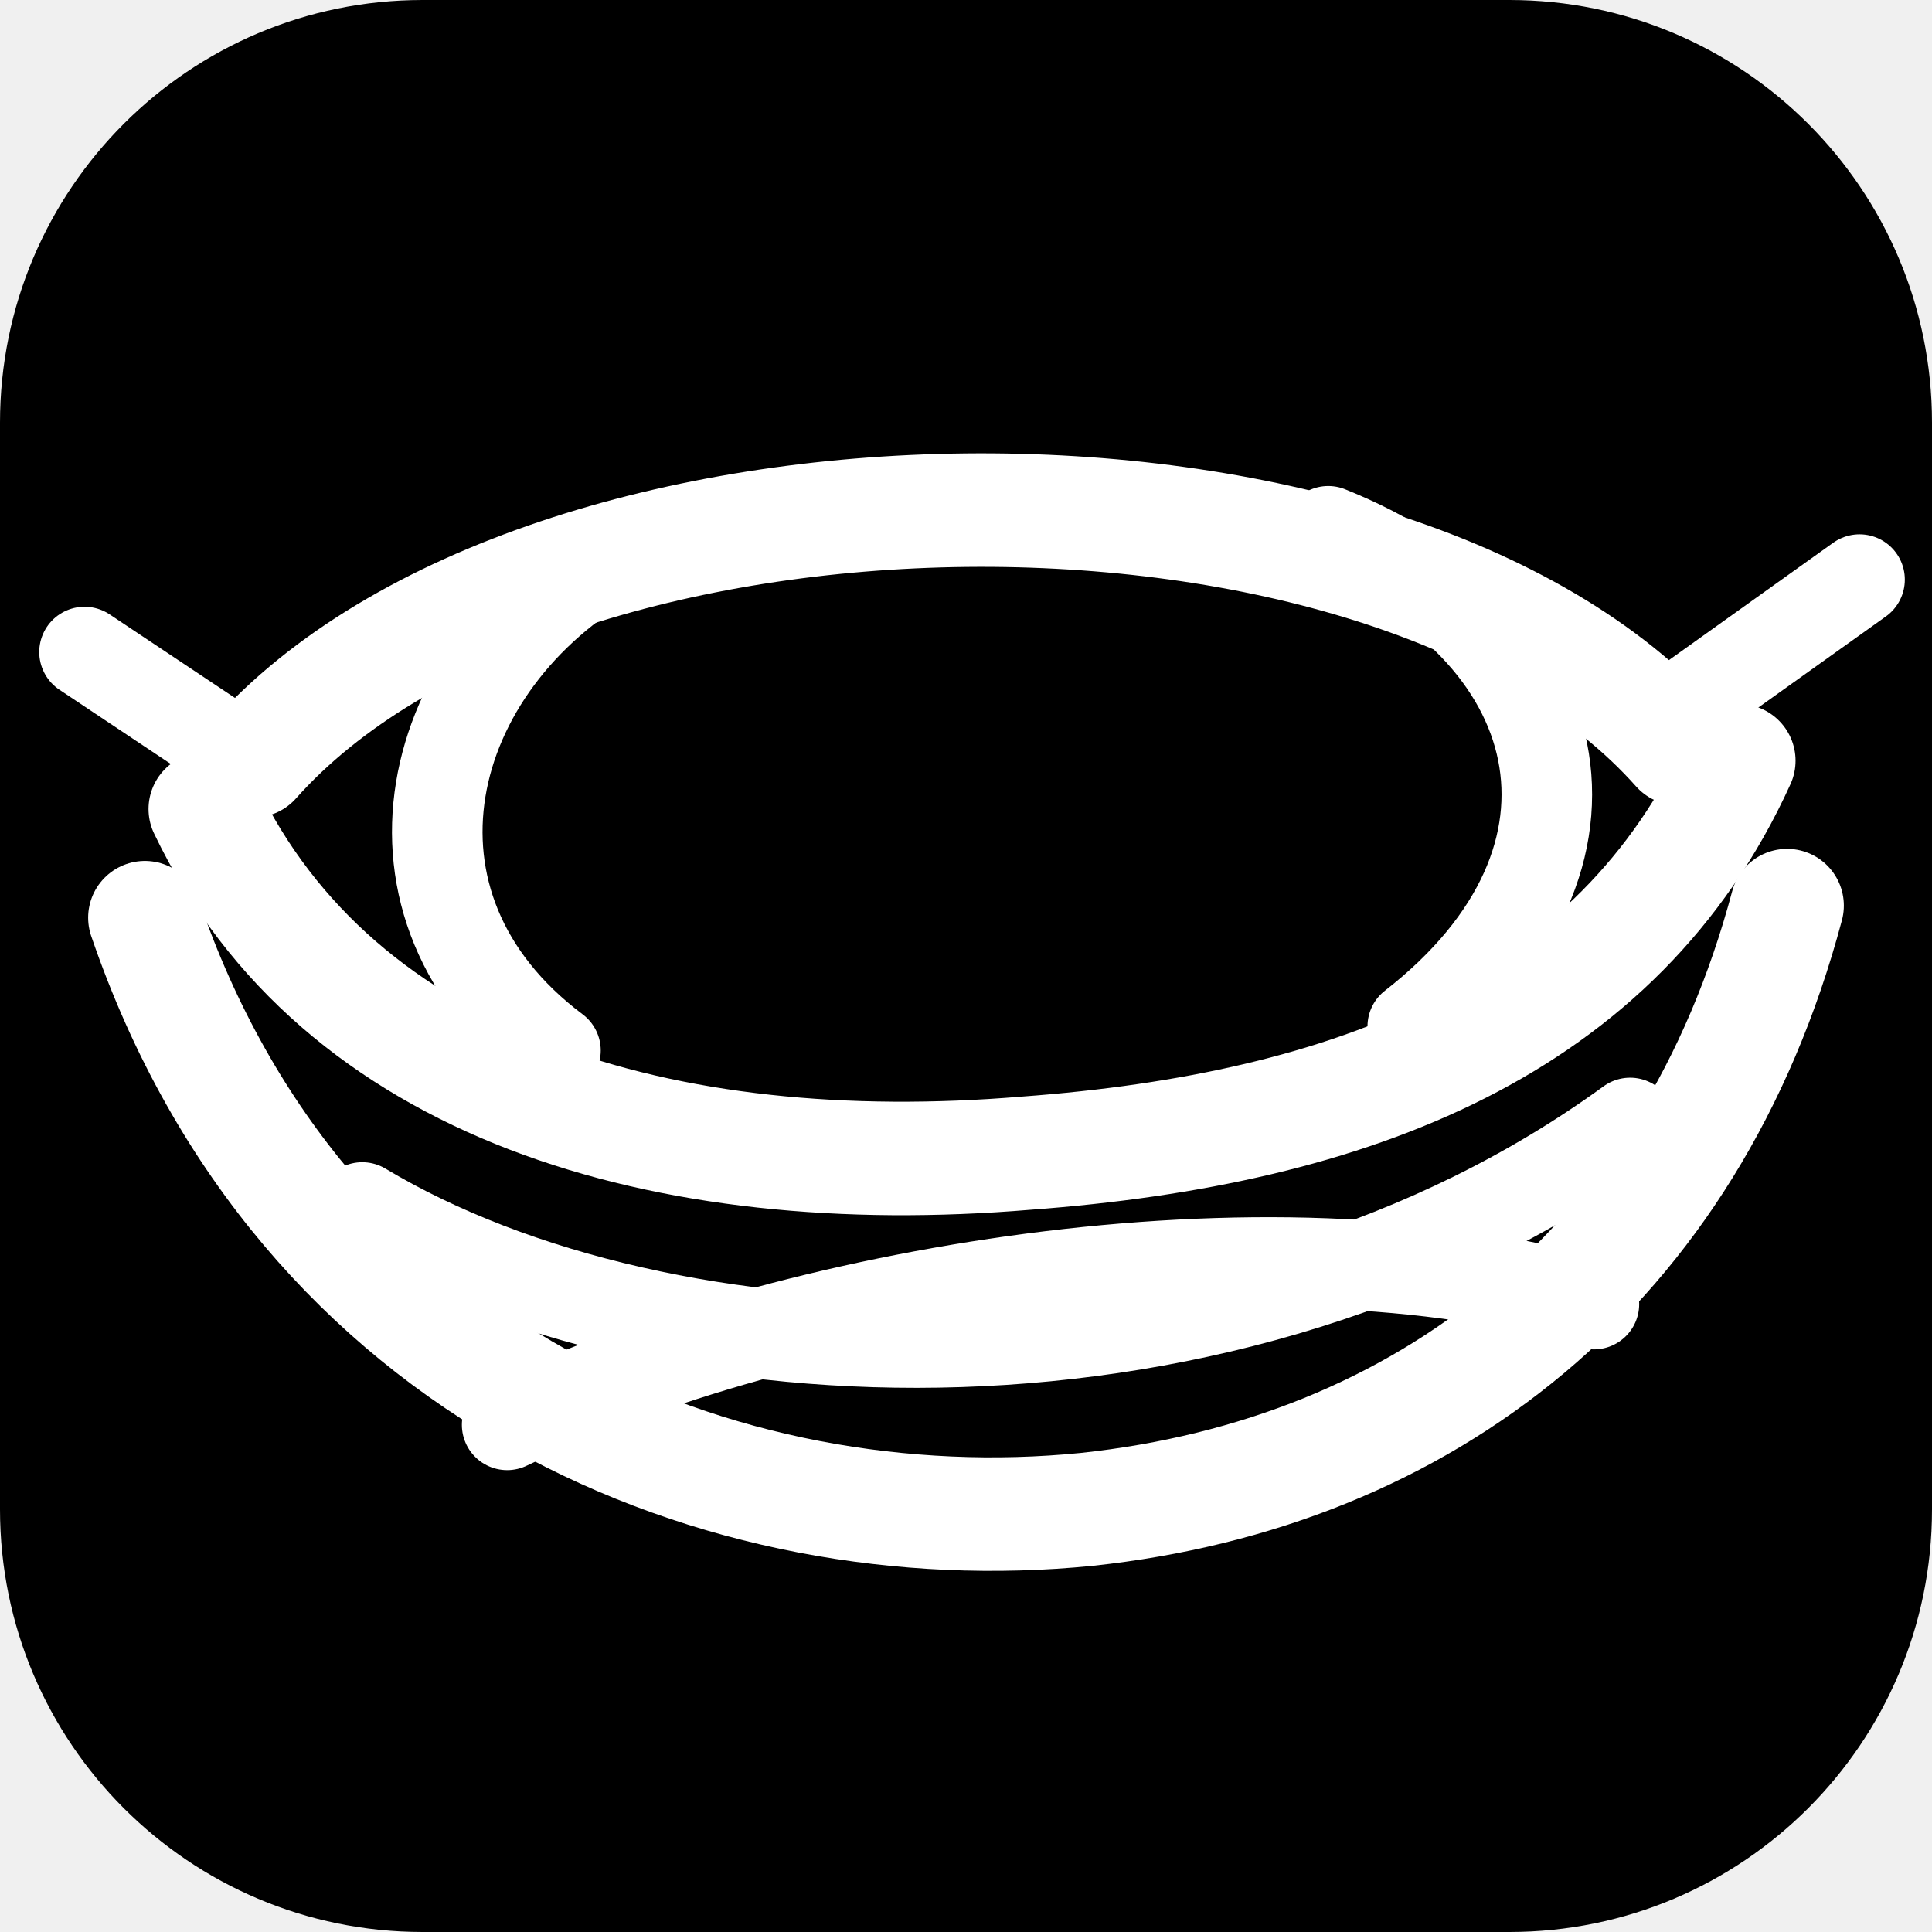
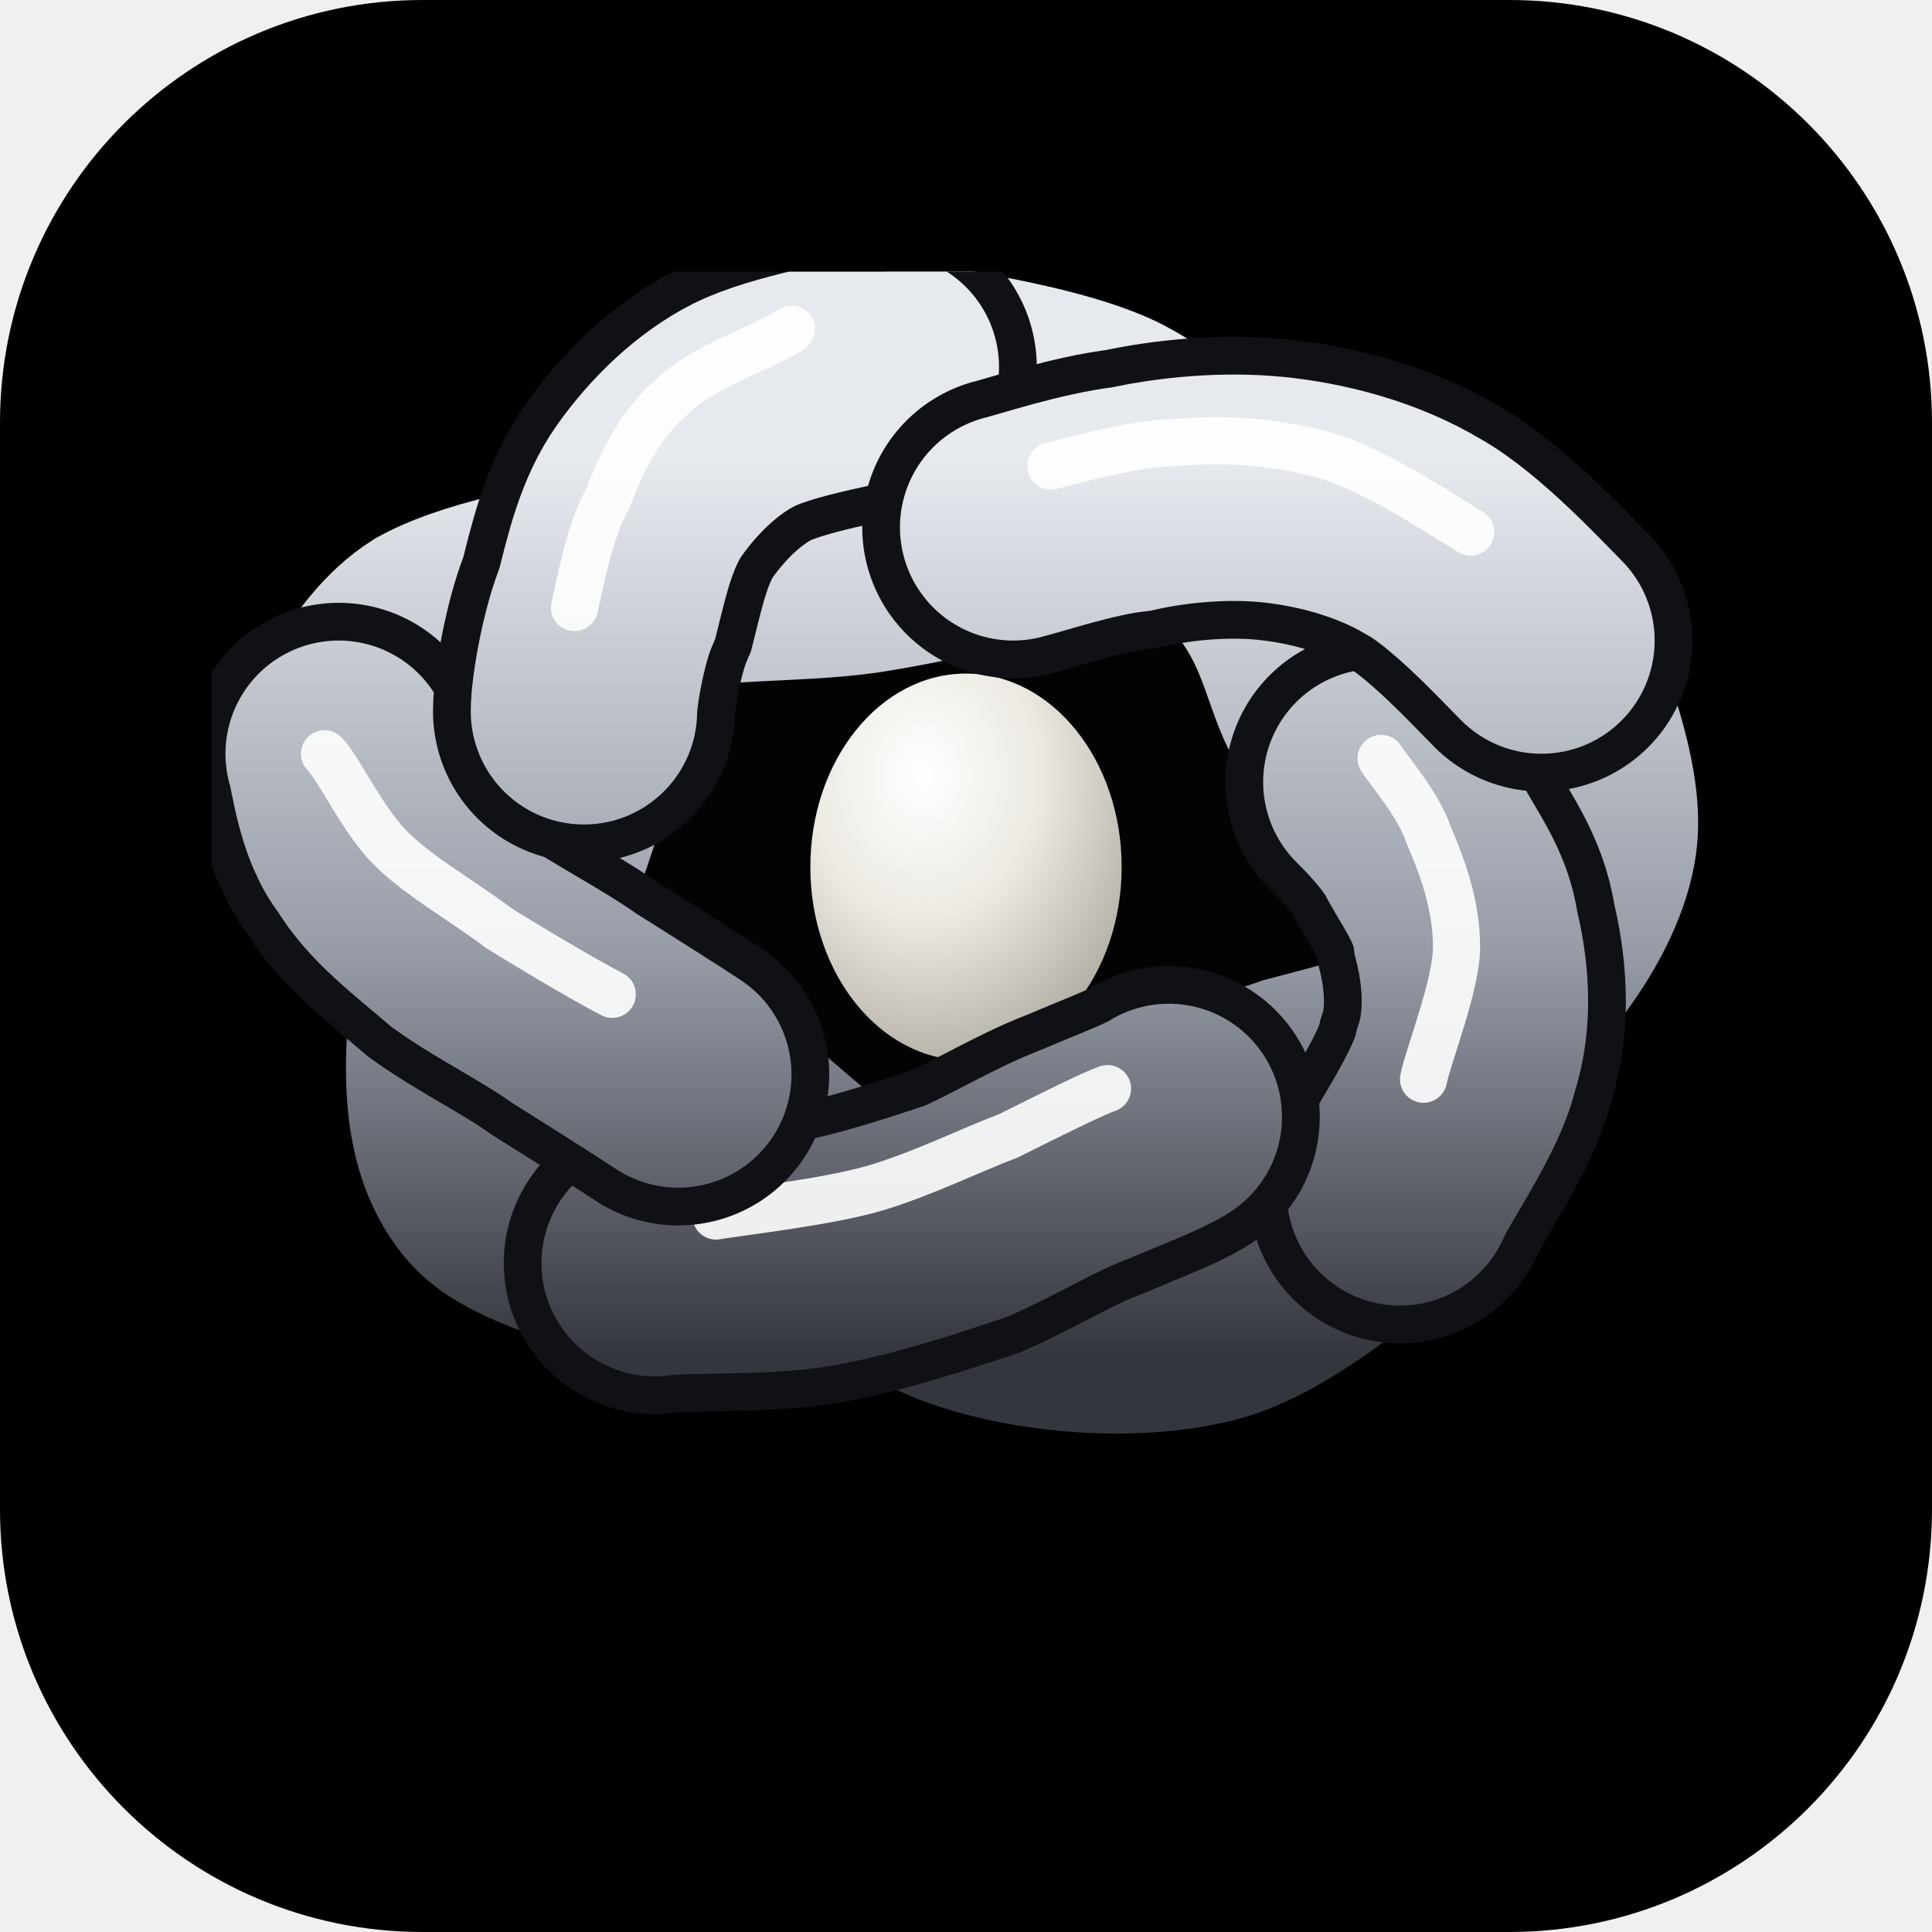
- <svg xmlns="http://www.w3.org/2000/svg" viewBox="0 0 32 32">
-   <rect width="32" height="32" rx="7" fill="#000" />
-   <g transform="translate(0 4)" fill="none" stroke="#fff" stroke-linecap="round" stroke-linejoin="round">
-     <path stroke-width="1.88" d="M4.2 8.6C9 3.2 23 3 27.8 8.4" />
-     <path stroke-width="1.88" d="M3.4 9.4C5.6 14 11 15.6 17 15.1C22.4 14.7 26.8 13 28.8 8.6" />
-     <path stroke-width="1.88" d="M2.4 11.2C5 18.8 12 21.6 18 21C23.6 20.4 28 17 29.6 11" />
-     <path stroke-width="1.5" d="M6 16C11 19 20.4 19.4 27 14.6" />
-     <path stroke-width="1.5" d="M8.4 19.6C13 17.4 21 16 26.4 17.6" />
-     <path stroke-width="1.5" d="M10.2 5.2C7 7 6 11 9.2 13.4" />
-     <path stroke-width="1.5" d="M22 4.8C26 6.4 27 10.2 23.4 13" />
-     <path stroke-width="1.5" d="M28 7.6L30.8 5.6" />
-     <path stroke-width="1.5" d="M3.8 8.4L1.4 6.8" />
-   </g>
+ <svg xmlns="http://www.w3.org/2000/svg" viewBox="0 0 320 320">
+   <rect width="320" height="320" rx="70" fill="#000" />
+   <svg viewBox="0 0 320 262" x="35" y="45" width="250" height="205">
+     <defs>
+       <linearGradient id="n-m" gradientUnits="userSpaceOnUse" x1="0" y1="40" x2="0" y2="230">
+         <stop offset="0" stop-color="#e6e9ee" />
+         <stop offset=".55" stop-color="#969ba6" />
+         <stop offset="1" stop-color="#34363d" />
+       </linearGradient>
+       <radialGradient id="n-g" cx=".36" cy=".26" r=".85">
+         <stop offset="0" stop-color="#ffffff" />
+         <stop offset=".45" stop-color="#ece9e2" />
+         <stop offset="1" stop-color="#a8a49a" />
+       </radialGradient>
+     </defs>
+     <ellipse cx="160" cy="130" rx="112" ry="85" fill="#030304" />
+     <ellipse cx="160" cy="126" rx="33" ry="41" fill="url(#n-g)" />
+     <g fill="none" stroke="url(#n-m)" stroke-width="48">
+       <path d="M255 191C248 196 227 216 211 220C195 224 174 222 160 217C146 212 135 201 125 193C114 184 101 172 96 168" />
+       <path d="M100 210C93 207 67 202 60 194C52 185 52 171 53 159C55 147 63 135 68 123C72 112 77 95 79 89" />
+       <path d="M27 105C30 100 36 84 47 77C58 71 78 68 93 65C109 62 124 63 138 61C151 59 168 55 174 53" />
+       <path d="M138 20C146 22 175 25 190 32C204 39 217 54 225 64C233 75 234 85 238 92C242 100 247 106 248 109" />
+       <path d="M279 74C281 81 293 106 291 120C289 134 276 150 266 158C256 167 241 170 230 173C219 177 205 179 200 180" />
+     </g>
+     <g fill="none">
+       <path d="M247 108C249 110 254 115 257 120C260 126 265 132 266 140C268 148 269 158 266 167C264 176 254 190 252 195" stroke="#101114" stroke-width="64" stroke-linecap="round" />
+       <path d="M247 108C249 110 254 115 257 120C260 126 265 132 266 140C268 148 269 158 266 167C264 176 254 190 252 195" stroke="url(#n-m)" stroke-width="48" stroke-linecap="round" />
+       <path d="M248 103C250 106 256 113 258 119C261 126 264 134 264 143C264 151 258 166 257 171" stroke="#fff" stroke-width="10" stroke-linecap="round" opacity=".9" />
+       <path d="M203 179C200 181 192 184 185 187C177 190 169 195 160 199C151 202 139 206 128 208C117 210 100 209 94 210" stroke="#101114" stroke-width="64" stroke-linecap="round" />
+       <path d="M203 179C200 181 192 184 185 187C177 190 169 195 160 199C151 202 139 206 128 208C117 210 100 209 94 210" stroke="url(#n-m)" stroke-width="48" stroke-linecap="round" />
+       <path d="M190 173C187 174 177 179 169 183C161 186 151 191 141 194C131 197 113 199 107 200" stroke="#fff" stroke-width="10" stroke-linecap="round" opacity=".9" />
+       <path d="M99 170C96 168 85 161 77 156C70 151 60 146 53 141C46 135 38 129 34 122C29 116 28 105 27 102" stroke="#101114" stroke-width="64" stroke-linecap="round" />
+       <path d="M99 170C96 168 85 161 77 156C70 151 60 146 53 141C46 135 38 129 34 122C29 116 28 105 27 102" stroke="url(#n-m)" stroke-width="48" stroke-linecap="round" />
+       <path d="M85 153C81 151 69 144 61 139C53 133 44 128 38 122C32 116 27 105 24 102" stroke="#fff" stroke-width="10" stroke-linecap="round" opacity=".9" />
+       <path d="M79 93C79 89 81 77 84 70C86 62 88 53 93 46C98 39 105 32 113 28C121 24 138 21 143 20" stroke="#101114" stroke-width="64" stroke-linecap="round" />
+       <path d="M79 93C79 89 81 77 84 70C86 62 88 53 93 46C98 39 105 32 113 28C121 24 138 21 143 20" stroke="url(#n-m)" stroke-width="48" stroke-linecap="round" />
+       <path d="M77 71C78 67 80 55 84 48C87 40 91 32 98 26C104 20 119 15 123 12" stroke="#fff" stroke-width="10" stroke-linecap="round" opacity=".9" />
+       <path d="M170 54C174 53 186 49 195 48C204 46 215 45 225 46C235 47 247 50 257 56C266 61 278 74 282 78" stroke="#101114" stroke-width="64" stroke-linecap="round" />
+       <path d="M170 54C174 53 186 49 195 48C204 46 215 45 225 46C235 47 247 50 257 56C266 61 278 74 282 78" stroke="url(#n-m)" stroke-width="48" stroke-linecap="round" />
+       <path d="M178 41C182 40 196 36 205 36C215 35 227 36 237 39C247 42 262 52 267 55" stroke="#fff" stroke-width="10" stroke-linecap="round" opacity=".9" />
+     </g>
+   </svg>
</svg>
